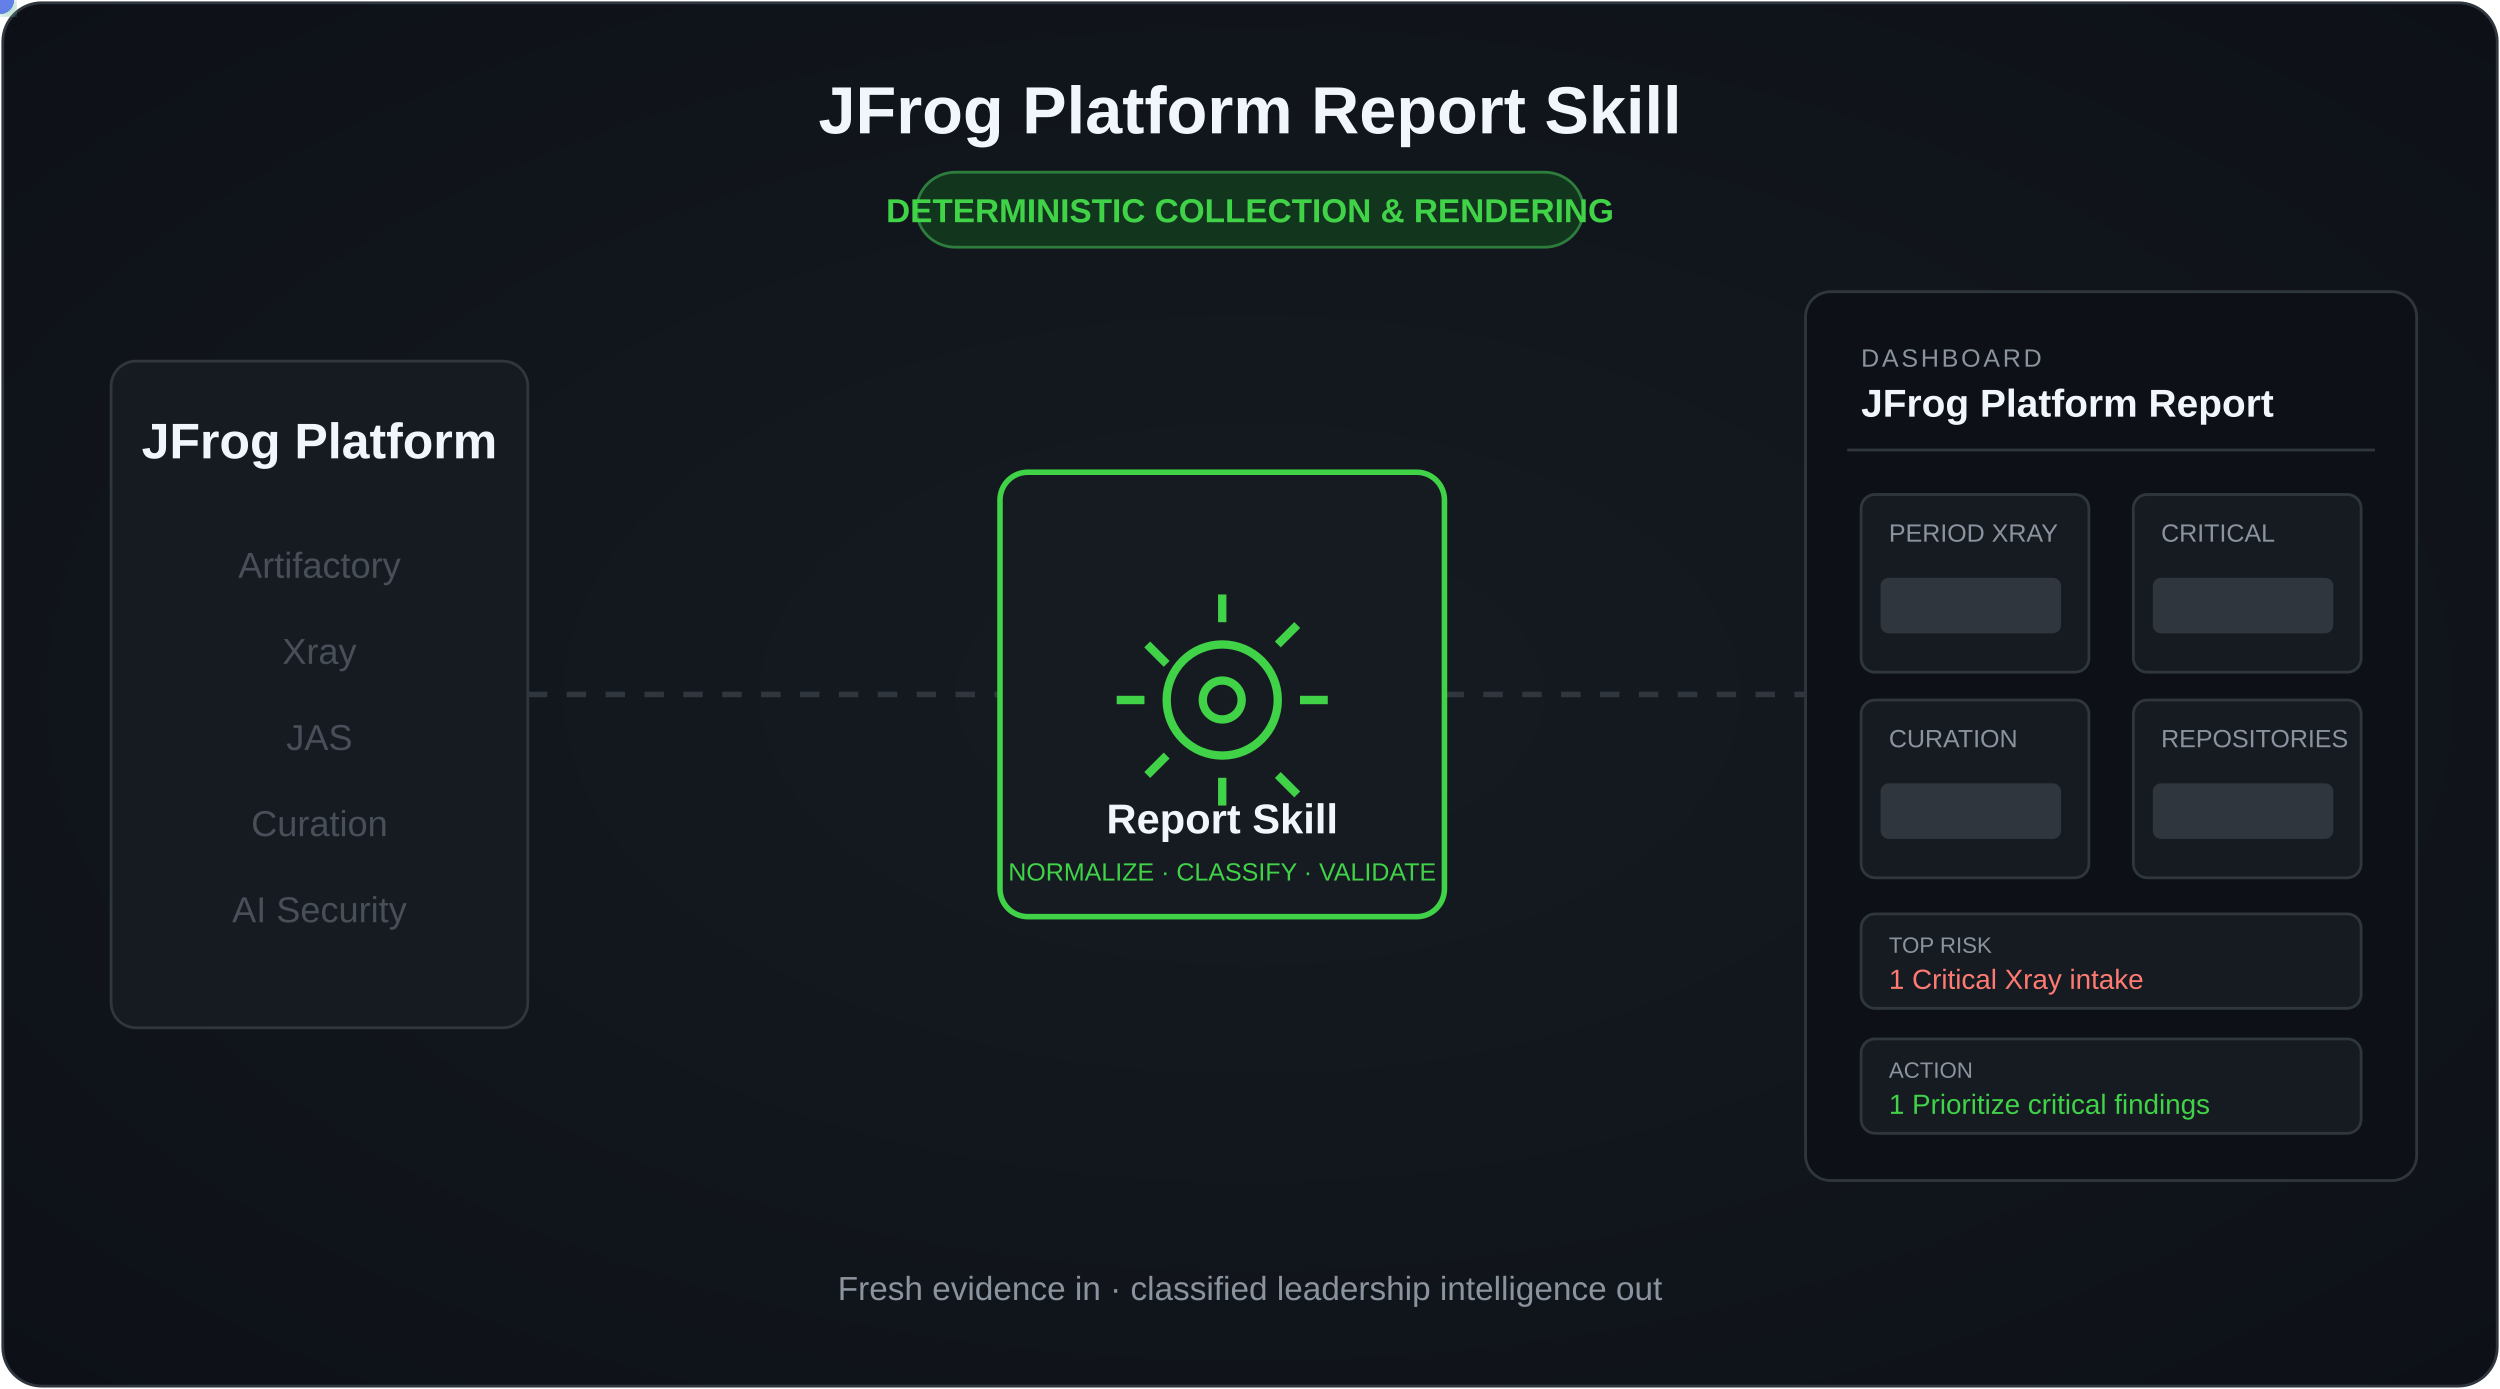
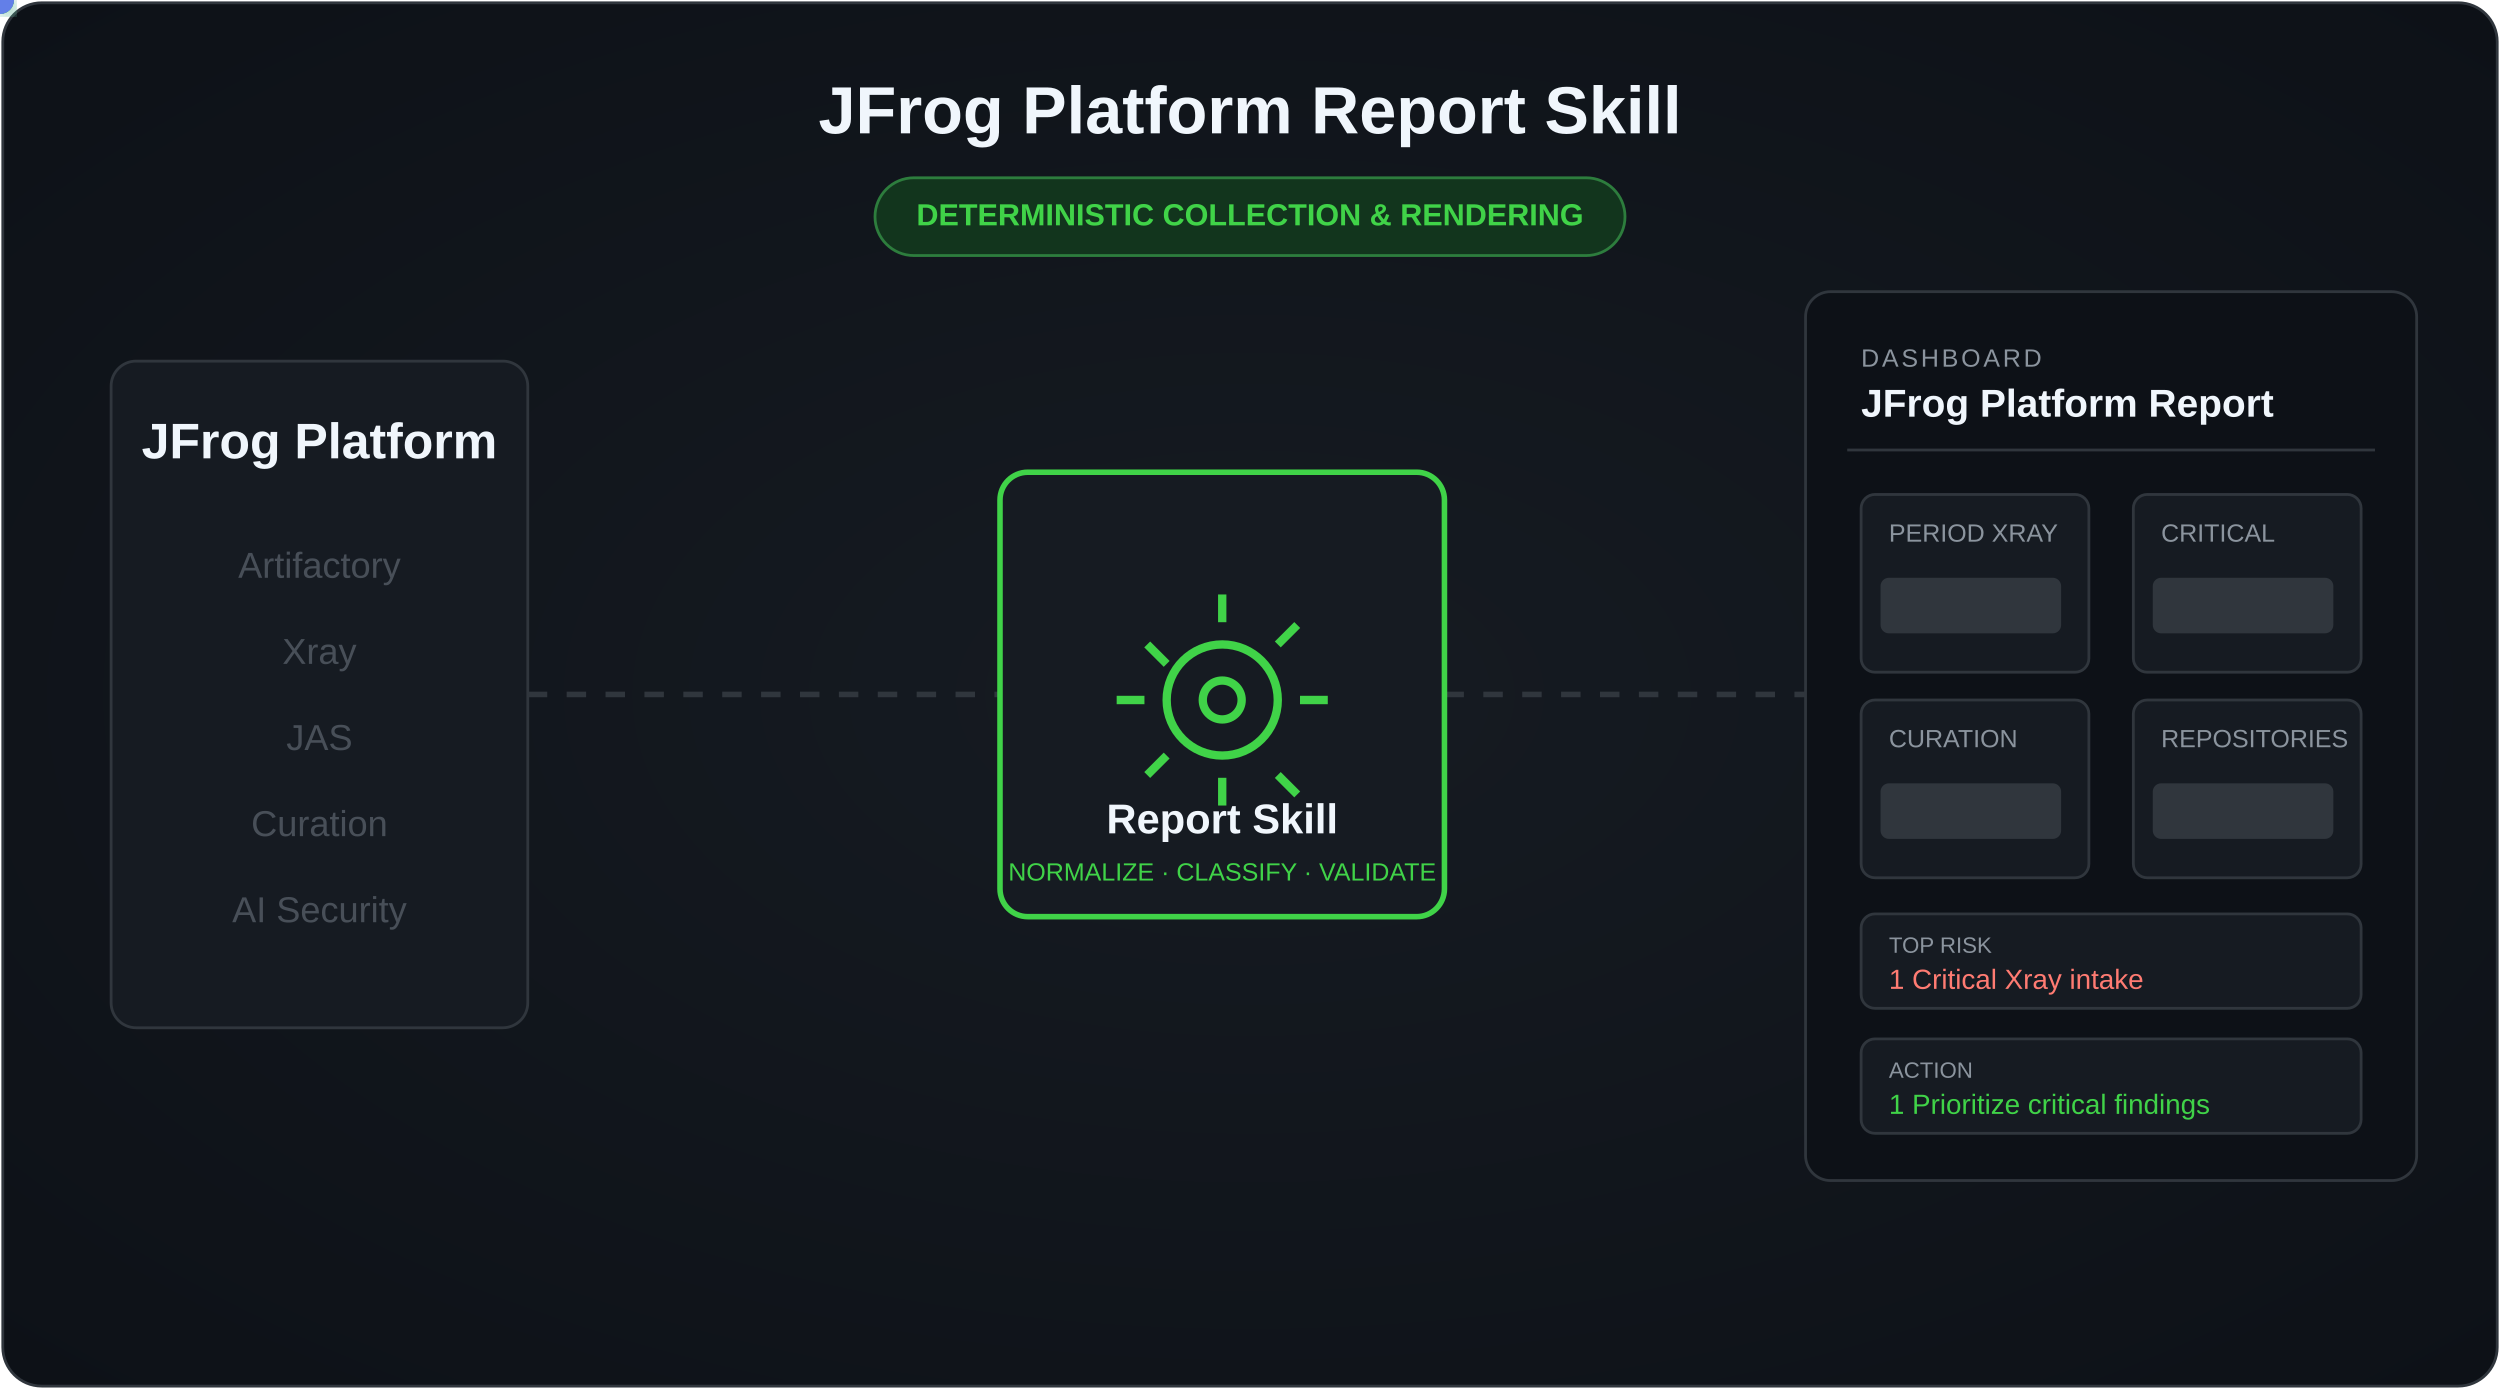
<svg xmlns="http://www.w3.org/2000/svg" width="900" height="500" viewBox="0 0 900 500" role="img" aria-labelledby="title desc">
  <defs>
    <radialGradient id="bg" cx="50%" cy="50%" r="70%">
      <stop offset="0" stop-color="#161b22" />
      <stop offset="1" stop-color="#0d1117" />
    </radialGradient>
    <filter id="glow">
      <feGaussianBlur stdDeviation="4" result="b" />
      <feMerge>
        <feMergeNode in="b" />
        <feMergeNode in="SourceGraphic" />
      </feMerge>
    </filter>
    <style>
      text{font-family:-apple-system,BlinkMacSystemFont,"Segoe UI",Arial,sans-serif}.muted{fill:#8b949e}.white{fill:#f0f6fc}.green{fill:#40d348}.blue{fill:#637fe8}.red{fill:#ff7b72}.box{fill:#0d1117;stroke:#30363d}.dashbox{fill:#161b22;stroke:#30363d}.flow{fill:none;stroke:#30363d;stroke-width:2;stroke-dasharray:7 7;animation:dash 6s linear infinite}.gear{transform-origin:440px 252px;animation:spin 8s linear infinite}.skeleton{animation:reveal 6s ease-in-out infinite}.product{fill:#484f58;animation:pulse 4s ease-in-out infinite}.p2{animation-delay:.7s}.p3{animation-delay:1.4s}.p4{animation-delay:2.1s}.p5{animation-delay:2.8s}.particle{filter:url(#glow);animation:travel 2.4s linear infinite}.delay1{animation-delay:.8s}.delay2{animation-delay:1.6s}.out{animation-name:travelOut;fill:#637fe8}.out2{animation-delay:1.2s}@keyframes dash{to{stroke-dashoffset:-100}}@keyframes spin{to{transform:rotate(360deg)}}@keyframes pulse{0%,100%{fill:#484f58}10%,25%{fill:#40d348}}@keyframes reveal{0%,38%{opacity:1}48%,92%{opacity:0}100%{opacity:1}}@keyframes travel{0%{transform:translate(190px,250px);opacity:0}10%{opacity:1}90%{opacity:1}100%{transform:translate(352px,250px);opacity:0}}@keyframes travelOut{0%{transform:translate(520px,250px);opacity:0}10%{opacity:1}90%{opacity:1}100%{transform:translate(642px,250px);opacity:0}}
    </style>
  </defs>
  <rect x="1" y="1" width="898" height="498" rx="14" fill="url(#bg)" stroke="#30363d" />
  <text x="450" y="48" text-anchor="middle" class="white" font-size="24" font-weight="700">JFrog Platform Report Skill</text>
-   <rect x="330" y="62" width="240" height="27" rx="14" fill="#12351d" stroke="#2d7d3d" />
-   <text x="450" y="80" text-anchor="middle" class="green" font-size="12" font-weight="700">DETERMINISTIC COLLECTION &amp; RENDERING</text>
+   <rect x="315" y="64" width="270" height="28" rx="14" fill="#12351d" stroke="#2d7d3d" />
+   <text x="450" y="78" text-anchor="middle" dominant-baseline="middle" class="green" font-size="11" font-weight="700">DETERMINISTIC COLLECTION &amp; RENDERING</text>
  <path d="M190 250H360M520 250H650" class="flow" />
  <circle r="5" class="green particle" />
  <circle r="5" class="green particle delay1" />
  <circle r="5" class="green particle delay2" />
  <circle r="5" class="particle out" />
  <circle r="5" class="particle out out2" />
  <rect x="40" y="130" width="150" height="240" rx="9" class="dashbox" />
  <text x="115" y="165" text-anchor="middle" class="white" font-size="18" font-weight="700">JFrog Platform</text>
  <text x="115" y="208" text-anchor="middle" class="product" font-size="13">Artifactory</text>
  <text x="115" y="239" text-anchor="middle" class="product p2" font-size="13">Xray</text>
  <text x="115" y="270" text-anchor="middle" class="product p3" font-size="13">JAS</text>
  <text x="115" y="301" text-anchor="middle" class="product p4" font-size="13">Curation</text>
  <text x="115" y="332" text-anchor="middle" class="product p5" font-size="13">AI Security</text>
  <rect x="360" y="170" width="160" height="160" rx="10" fill="#161b22" stroke="#40d348" stroke-width="2" />
  <g class="gear" fill="none" stroke="#40d348" stroke-width="3">
    <circle cx="440" cy="252" r="20" />
    <circle cx="440" cy="252" r="7" />
    <path d="M440 224v-10m0 76v-10m28-28h10m-76 0h10m48-20 7-7m-54 54 7-7m40 7 7 7m-54-54 7 7" />
  </g>
  <text x="440" y="300" text-anchor="middle" class="white" font-size="15" font-weight="700">Report Skill</text>
  <text x="440" y="317" text-anchor="middle" class="green" font-size="9">NORMALIZE · CLASSIFY · VALIDATE</text>
  <rect x="650" y="105" width="220" height="320" rx="9" class="box" />
  <text x="670" y="132" class="muted" font-size="9" letter-spacing="1">DASHBOARD</text>
  <text x="670" y="150" class="white" font-size="14" font-weight="700">JFrog Platform Report</text>
  <path d="M665 162h190" stroke="#30363d" />
  <g class="dashbox">
    <rect x="670" y="178" width="82" height="64" rx="5" />
    <rect x="768" y="178" width="82" height="64" rx="5" />
    <rect x="670" y="252" width="82" height="64" rx="5" />
    <rect x="768" y="252" width="82" height="64" rx="5" />
  </g>
  <g font-size="9" class="muted">
    <text x="680" y="195">PERIOD XRAY</text>
    <text x="778" y="195">CRITICAL</text>
    <text x="680" y="269">CURATION</text>
    <text x="778" y="269">REPOSITORIES</text>
  </g>
  <g font-size="18" font-weight="700">
    <text x="680" y="223" class="red">14,060</text>
    <text x="778" y="223" class="red">1,603</text>
    <text x="680" y="297" class="green">73,334</text>
    <text x="778" y="297" class="green">1,547</text>
  </g>
  <g class="skeleton" fill="#30363d">
    <rect x="677" y="208" width="65" height="20" rx="3" />
    <rect x="775" y="208" width="65" height="20" rx="3" />
    <rect x="677" y="282" width="65" height="20" rx="3" />
    <rect x="775" y="282" width="65" height="20" rx="3" />
  </g>
  <rect x="670" y="329" width="180" height="34" rx="5" class="dashbox" />
  <text x="680" y="343" class="muted" font-size="8">TOP RISK</text>
  <text x="680" y="356" class="red" font-size="10">1  Critical Xray intake</text>
  <rect x="670" y="374" width="180" height="34" rx="5" class="dashbox" />
  <text x="680" y="388" class="muted" font-size="8">ACTION</text>
  <text x="680" y="401" class="green" font-size="10">1  Prioritize critical findings</text>
-   <text x="450" y="468" text-anchor="middle" class="muted" font-size="12">Fresh evidence in · classified leadership intelligence out</text>
</svg>
